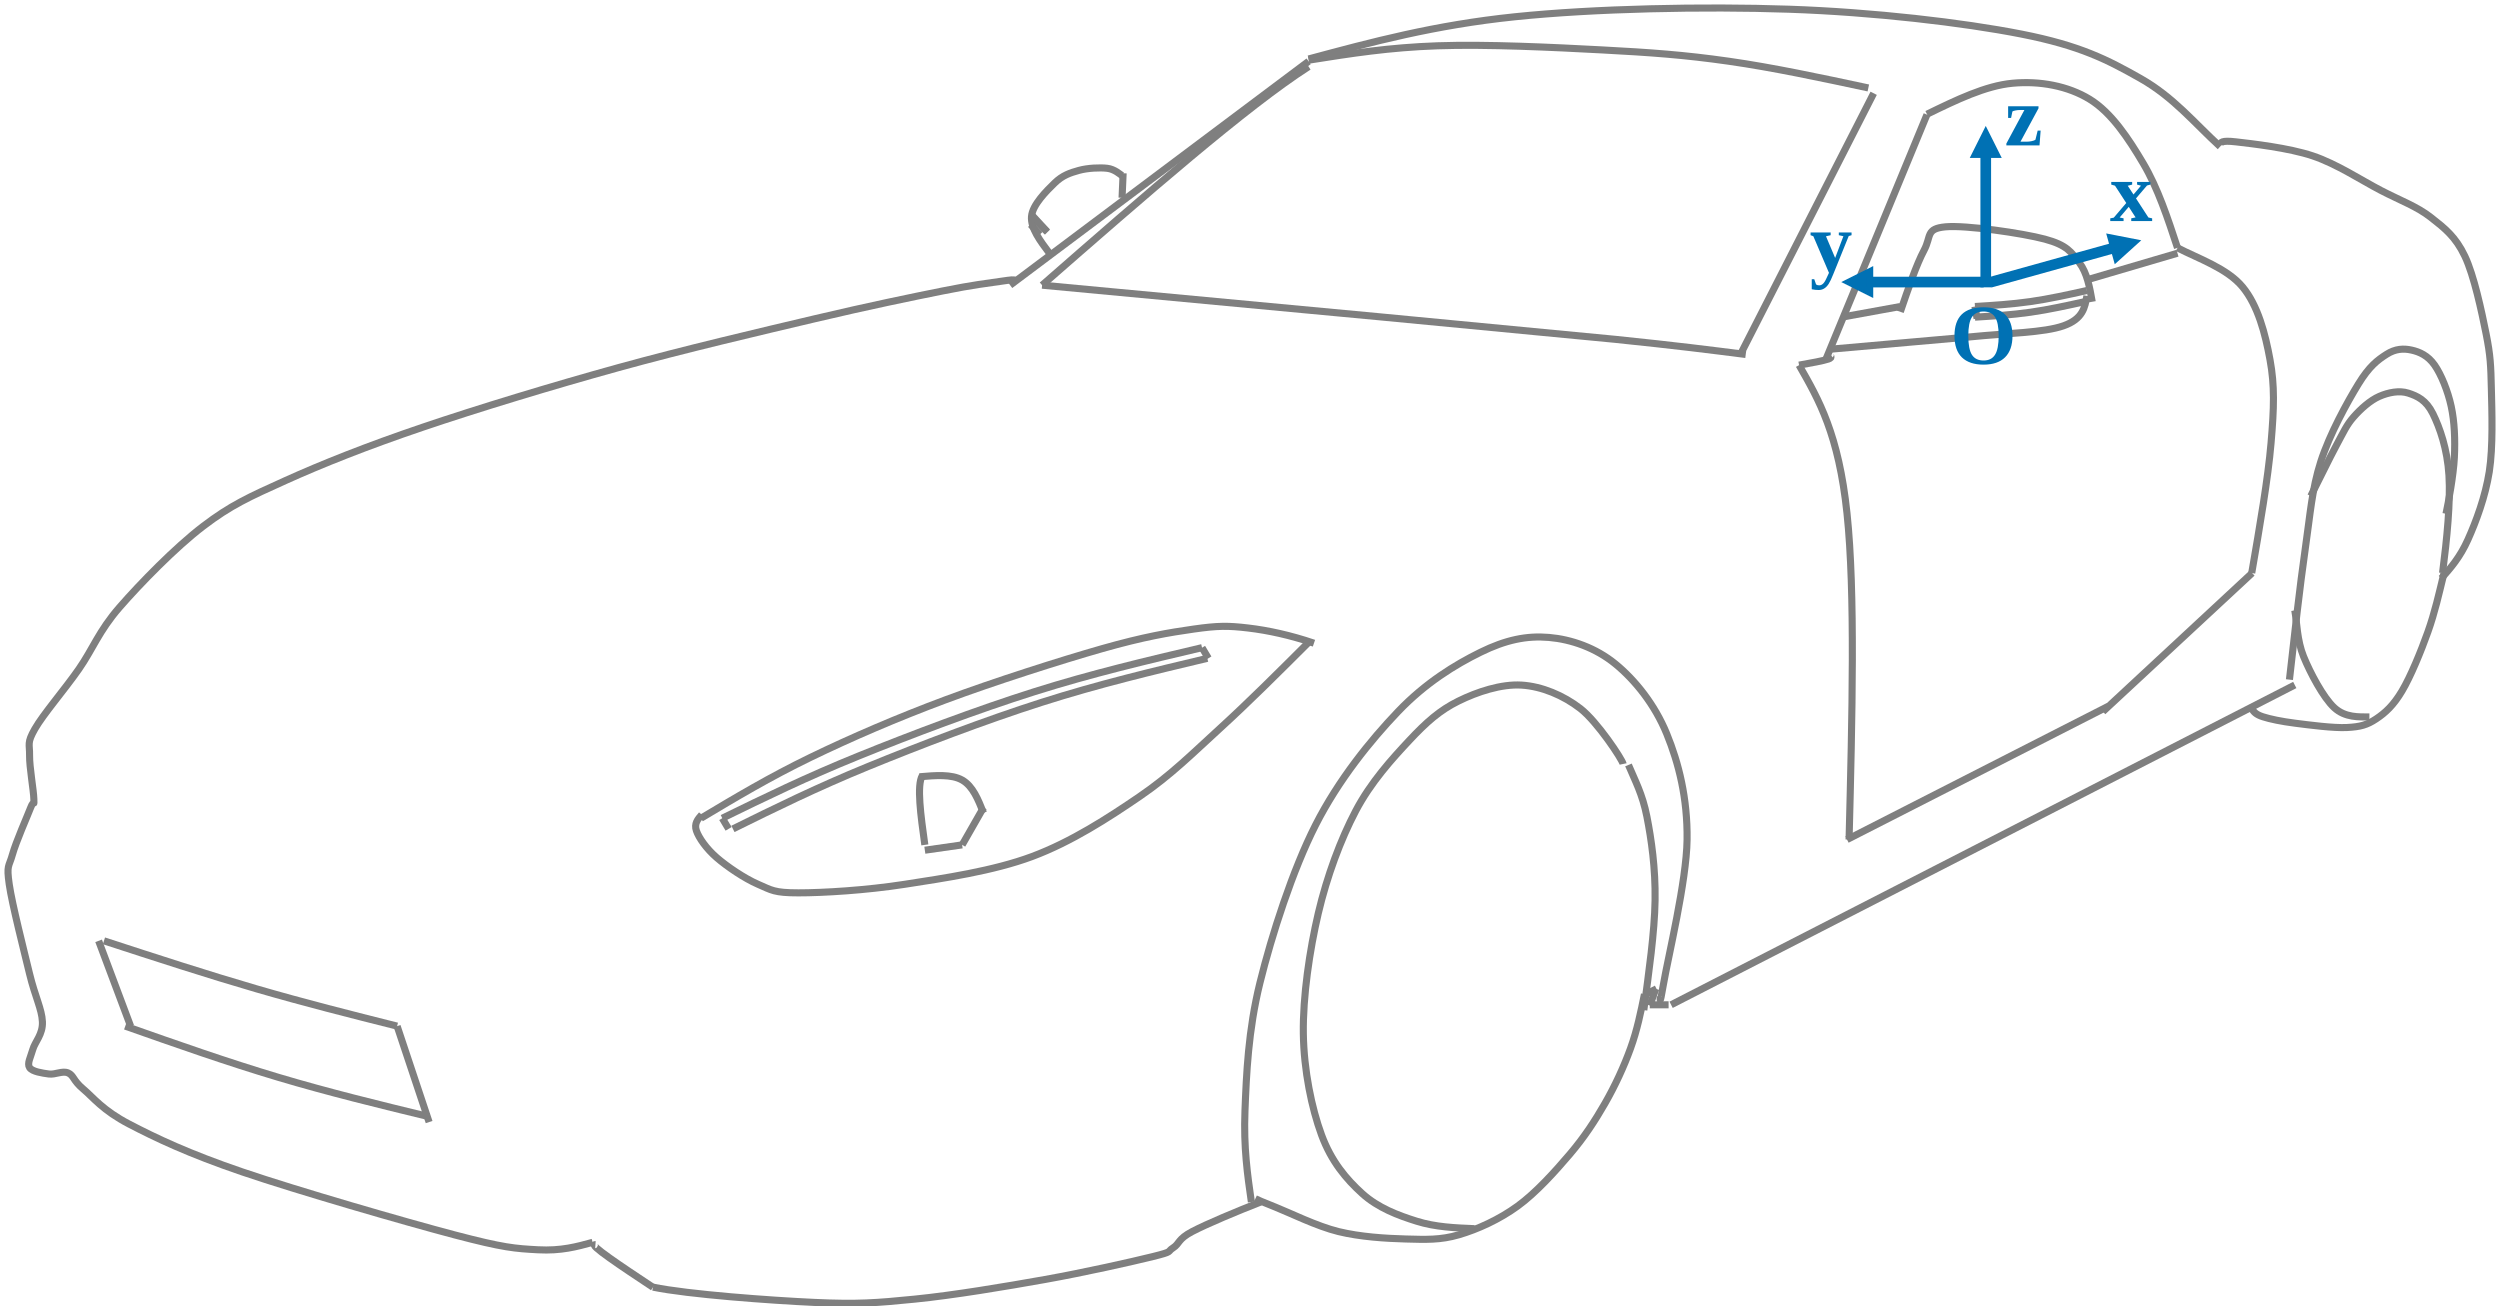
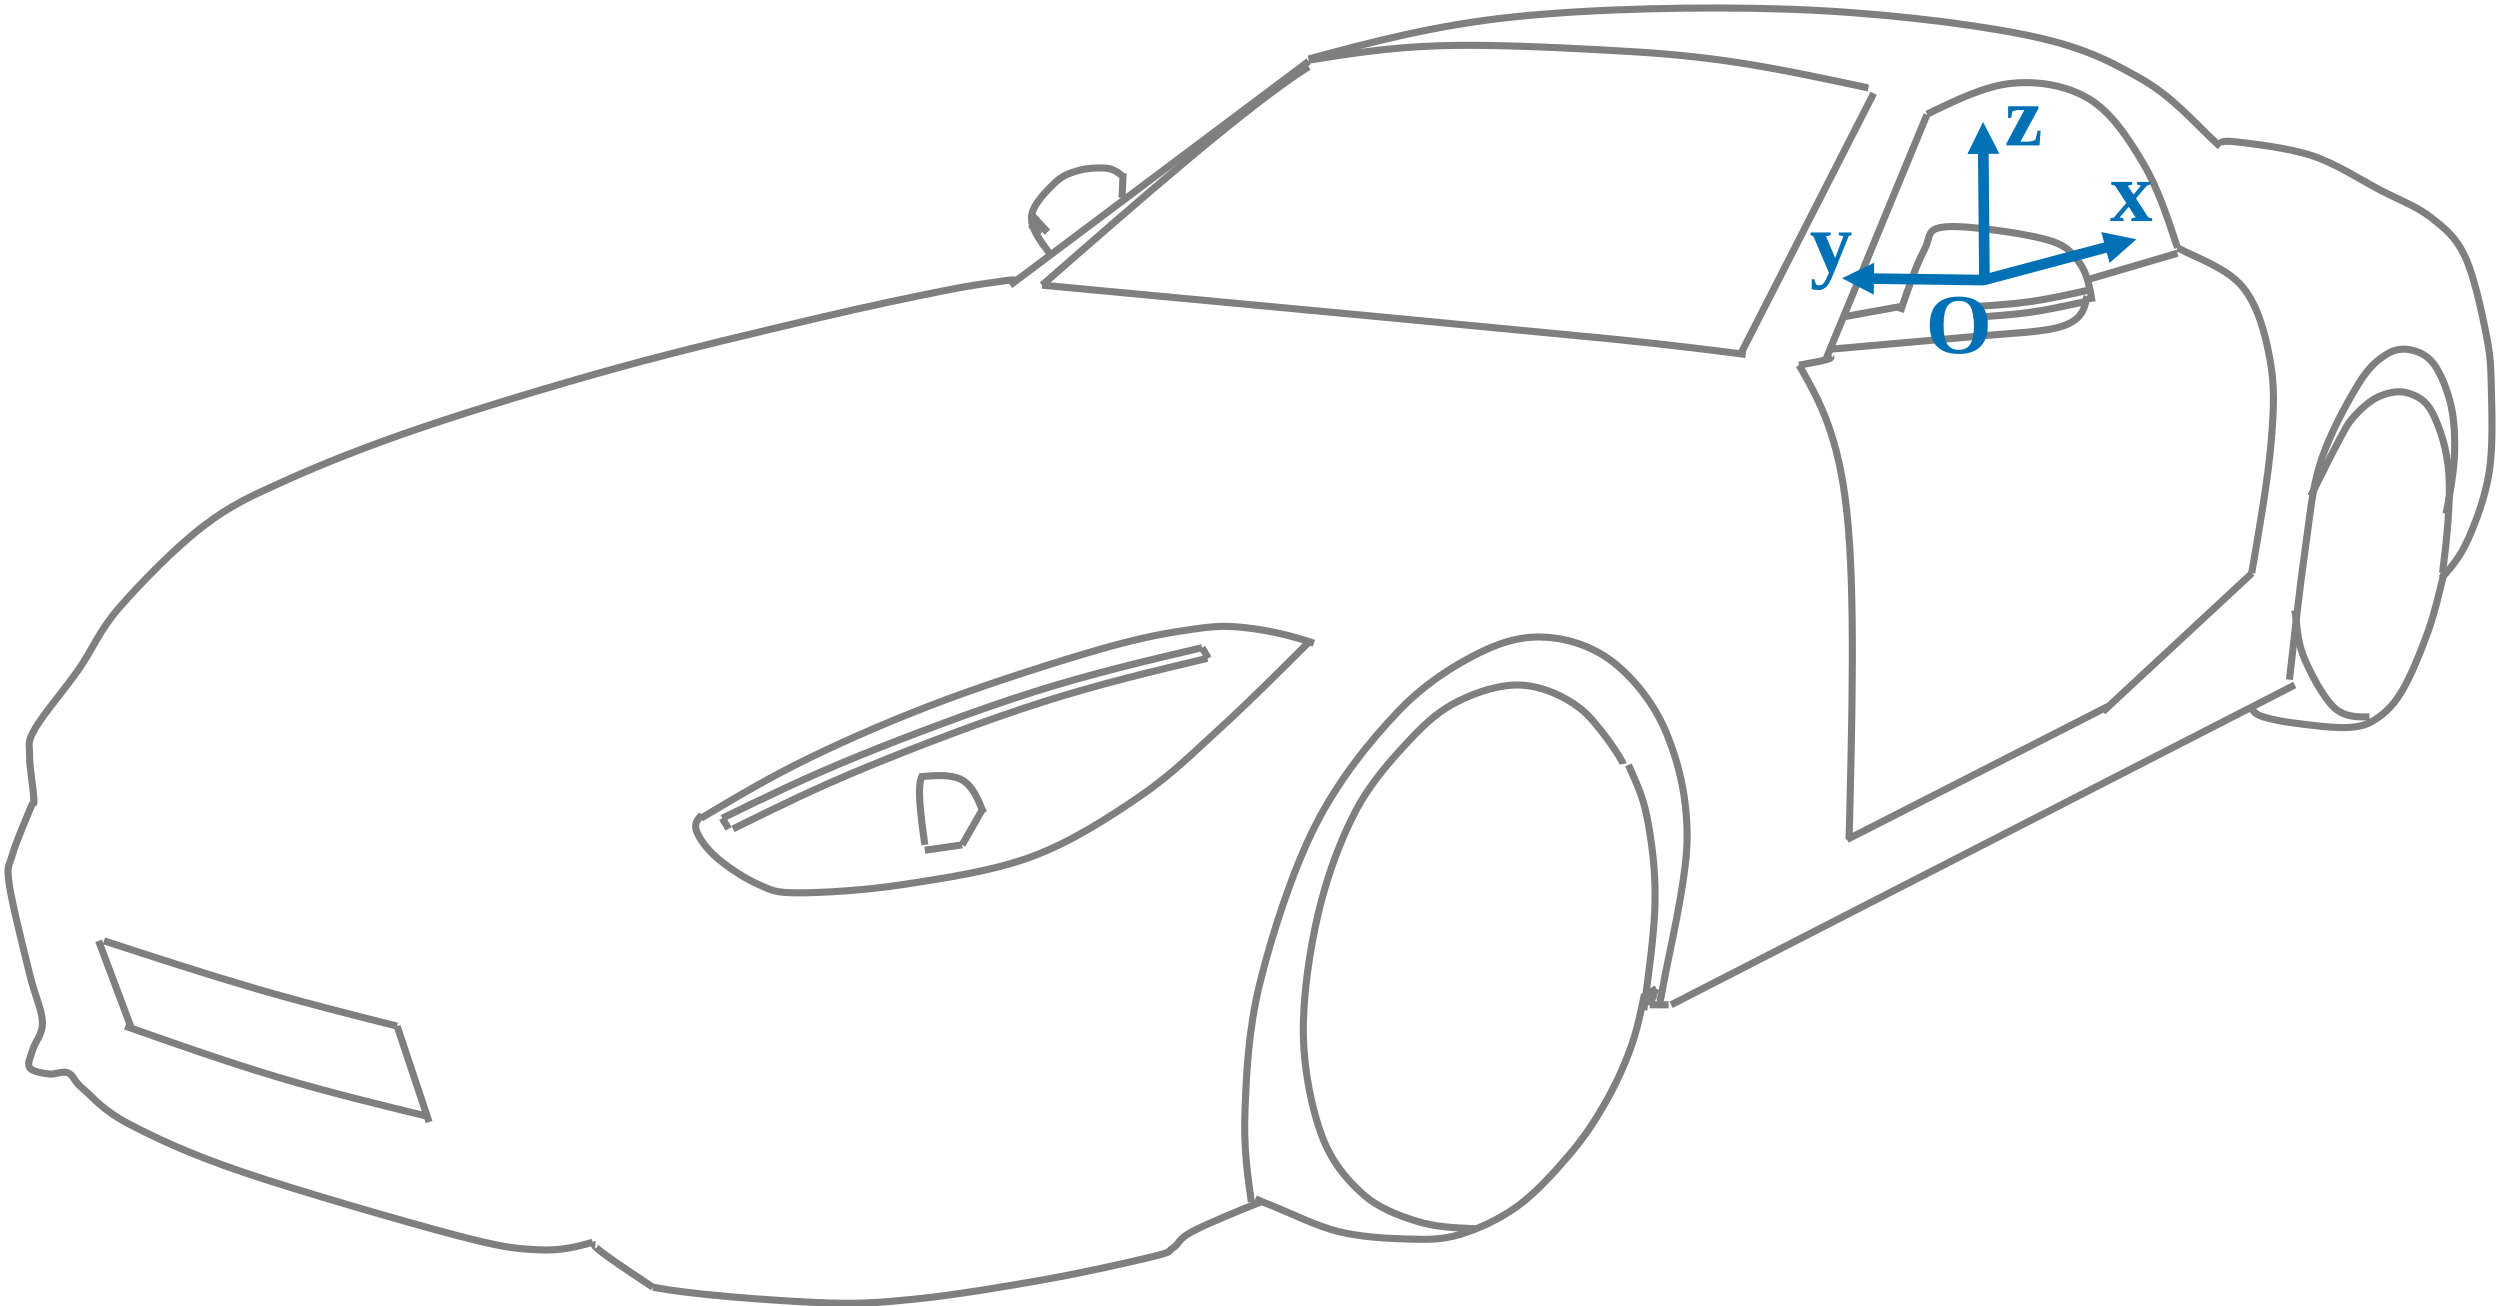
<svg xmlns="http://www.w3.org/2000/svg" width="100%" height="100%" viewBox="0 0 469 245" version="1.1" xml:space="preserve" style="fill-rule:evenodd;clip-rule:evenodd;stroke-miterlimit:8;">
  <g transform="matrix(1,0,0,1,-540,-350)">
    <path d="M651.178,583.061C648.216,583.877 645.253,584.693 640.936,584.46C636.618,584.227 634.51,584.093 625.272,581.662C616.035,579.23 595.685,573.334 585.511,569.87C575.336,566.405 569.211,563.474 564.224,560.876C559.237,558.277 557.497,555.879 555.589,554.28C553.681,552.681 553.849,551.749 552.778,551.282C551.706,550.816 550.368,551.649 549.163,551.482C547.958,551.316 546.05,551.049 545.548,550.283C545.046,549.517 545.749,548.318 546.151,546.885C546.552,545.453 548.058,544.054 547.958,541.689C547.858,539.324 546.586,536.992 545.548,532.695C544.511,528.398 542.268,519.637 541.733,515.906C541.197,512.175 541.666,512.708 542.335,510.31C543.004,507.912 545.08,503.248 545.749,501.516C546.418,499.784 546.385,501.549 546.351,499.917C546.318,498.285 545.515,493.921 545.548,491.723C545.582,489.524 545.013,489.424 546.552,486.726C548.092,484.028 552.142,479.331 554.786,475.534C557.43,471.736 558.534,468.405 562.417,463.942C566.299,459.478 572.893,452.716 578.08,448.752C583.268,444.788 586.682,443.256 593.543,440.158C600.404,437.06 608.839,433.695 619.248,430.165C629.657,426.634 643.714,422.37 655.997,418.972C668.28,415.574 682.806,412.177 692.947,409.778C703.089,407.38 711.054,405.748 716.845,404.582C722.635,403.416 725.413,403.116 727.689,402.783C729.965,402.45 730.065,402.45 730.5,402.583" style="fill:none;stroke:rgb(127,127,127);stroke-width:1.33px;" />
    <path d="M776.5,575.5C772.126,577.206 766.416,579.594 763.678,581.027C760.939,582.46 761.307,583.313 760.071,584.097C758.836,584.882 760.272,584.745 756.265,585.735C752.258,586.724 743.476,588.703 736.029,590.033C728.583,591.364 718.799,593.001 711.586,593.718C704.374,594.434 700.934,594.707 692.753,594.332C684.572,593.957 669.078,592.831 662.5,591.466" style="fill:none;stroke:rgb(127,127,127);stroke-width:1.33px;" />
    <path d="M662.5,591.5C656.401,587.448 650.303,583.397 651.703,583.502" style="fill:none;stroke:rgb(127,127,127);stroke-width:1.33px;" />
    <path d="M848.5,536.5C847.817,539.864 847.133,543.228 845.9,546.641C844.667,550.055 843,553.667 841.1,556.981C839.2,560.295 837.233,563.311 834.5,566.526C831.767,569.74 828.167,573.751 824.7,576.269C821.233,578.788 817.2,580.611 813.7,581.638C810.2,582.666 807.467,582.533 803.7,582.434C799.933,582.334 795.167,582.036 791.1,581.042C787.033,580.047 781.9,577.495 779.3,576.468C776.7,575.441 776.1,575.159 775.5,574.877" style="fill:none;stroke:rgb(127,127,127);stroke-width:1.33px;" />
    <path d="M853.5,538.5L970.5,478.5" style="fill:none;stroke:rgb(127,127,127);stroke-width:1.33px;" />
    <g transform="matrix(1,0,0,-1,848.5,536.64)">
      <path d="M0,0L2.26,1.14" style="fill:none;stroke:rgb(127,127,127);stroke-width:1.33px;" />
    </g>
    <g transform="matrix(-1,-8.74228e-08,-8.74228e-08,1,853.03,538.5)">
      <path d="M0,0L3.53,0" style="fill:none;stroke:rgb(127,127,127);stroke-width:1.33px;" />
    </g>
    <g transform="matrix(1,0,0,-1,849.5,538.64)">
      <path d="M0,0L1.13,3.14" style="fill:none;stroke:rgb(127,127,127);stroke-width:1.33px;" />
    </g>
    <path d="M998.5,457.5C997.556,461.374 996.781,464.879 995.466,468.569C994.152,472.259 992.23,476.921 990.612,479.638C988.994,482.355 987.478,483.73 985.758,484.871C984.039,486.011 982.826,486.347 980.298,486.481C977.77,486.615 973.219,486.011 970.59,485.676C967.961,485.34 965.871,484.904 964.523,484.468C963.174,484.032 962.837,483.546 962.5,483.06" style="fill:none;stroke:rgb(127,127,127);stroke-width:1.33px;" />
    <path d="M998.006,458.5C999.752,456.529 1001.5,454.557 1002.99,451.221C1004.49,447.885 1006.25,443.201 1006.99,438.483C1007.72,433.766 1007.48,427.228 1007.38,422.915C1007.28,418.602 1007.22,416.748 1006.39,412.603C1005.56,408.459 1004.13,401.685 1002.4,398.046C1000.67,394.407 998.638,392.823 996.01,390.767C993.383,388.712 990.323,387.633 986.632,385.712C982.94,383.792 978.384,380.759 973.861,379.242C969.338,377.726 962.387,376.951 959.493,376.614C956.6,376.277 956.55,376.749 956.5,377.221" style="fill:none;stroke:rgb(127,127,127);stroke-width:1.33px;" />
    <path d="M736.869,397.5C735.108,395.157 733.346,392.814 733.511,390.618C733.675,388.423 736.375,385.769 737.857,384.327C739.338,382.885 740.754,382.426 742.401,381.967C744.047,381.509 746.384,381.41 747.734,381.574C749.084,381.738 750.105,382.688 750.5,382.95" style="fill:none;stroke:rgb(127,127,127);stroke-width:1.33px;" />
    <path d="M816.61,580.5C812.948,580.35 809.286,580.2 805.774,579.1C802.263,578.001 798.518,576.601 795.541,573.902C792.565,571.202 789.756,567.903 787.917,562.904C786.077,557.905 784.606,550.84 784.506,543.909C784.405,536.977 785.676,528.279 787.315,521.314C788.953,514.349 791.495,507.517 794.337,502.118C797.18,496.72 801.16,492.354 804.37,488.922C807.58,485.489 810.088,483.256 813.6,481.523C817.111,479.79 821.626,478.291 825.438,478.524C829.251,478.757 833.297,480.457 836.474,482.923C839.651,485.389 844.316,492.437 844.5,493.321" style="fill:none;stroke:rgb(127,127,127);stroke-width:1.33px;" />
    <path d="M848.38,539.5C849.324,532.304 850.396,524.974 850.492,518.921C850.588,512.868 849.788,507.421 848.956,503.184C848.124,498.947 846.716,496.409 845.5,493.5" style="fill:none;stroke:rgb(127,127,127);stroke-width:1.33px;" />
    <path d="M774.761,575.5C774.025,570.383 773.289,565.266 773.556,558.41C773.824,551.554 774.159,543.307 776.368,534.365C778.577,525.423 782.493,513.235 786.811,504.756C791.128,496.277 797.119,488.891 802.274,483.493C807.428,478.094 813.018,474.683 817.737,472.365C822.456,470.046 826.372,469.218 830.59,469.582C834.807,469.947 839.359,471.537 843.041,474.55C846.722,477.564 850.438,482.168 852.68,487.666C854.923,493.164 856.596,499.722 856.496,507.538C856.396,515.354 852.915,529.662 852.078,534.564C851.241,539.466 851.475,536.948 851.475,536.948" style="fill:none;stroke:rgb(127,127,127);stroke-width:1.33px;" />
    <path d="M984.5,484.5C982.544,484.484 979.971,484.66 977.912,482.769C975.853,480.878 973.382,476.199 972.147,473.154C970.912,470.109 970.912,466.744 970.5,464.5" style="fill:none;stroke:rgb(127,127,127);stroke-width:1.33px;" />
    <path d="M969.5,477.5C970.479,468.742 971.458,459.984 972.437,453.17C973.416,446.356 973.71,441.802 975.374,436.617C977.038,431.432 980.367,425.416 982.423,422.059C984.479,418.702 986.045,417.539 987.709,416.475C989.373,415.411 990.907,415.345 992.408,415.677C993.909,416.01 995.476,416.708 996.716,418.469C997.956,420.231 999.228,423.355 999.848,426.247C1000.47,429.139 1000.6,432.463 1000.44,435.82C1000.27,439.177 999.343,444.179 998.869,446.389" style="fill:none;stroke:rgb(127,127,127);stroke-width:1.33px;" />
    <path d="M998.221,457.5C999.058,450.96 999.728,444.183 999.427,439.201C999.125,434.22 997.685,430.188 996.412,427.612C995.139,425.037 993.464,424.291 991.789,423.749C990.115,423.207 988.071,423.614 986.363,424.359C984.655,425.105 982.879,426.697 981.539,428.222C980.199,429.747 979.664,431.035 978.324,433.508C976.984,435.982 974.639,440.845 973.5,443.064" style="fill:none;stroke:rgb(127,127,127);stroke-width:1.33px;" />
    <path d="M886.5,507.5L935.5,482.5" style="fill:none;stroke:rgb(127,127,127);stroke-width:1.33px;" />
    <path d="M934.5,483.5L962.5,457.5" style="fill:none;stroke:rgb(127,127,127);stroke-width:1.33px;" />
    <path d="M962.423,457.5C963.949,448.654 965.475,439.807 966.047,433.14C966.619,426.472 966.746,422.379 965.856,417.494C964.966,412.608 963.599,407.327 960.707,403.828C957.814,400.329 952.362,398.497 948.5,396.5" style="fill:none;stroke:rgb(127,127,127);stroke-width:1.33px;" />
    <path d="M948.5,396.5C946.659,390.901 944.818,385.302 942.073,380.656C939.328,376.01 936.114,371.129 932.03,368.622C927.946,366.115 922.657,365.146 917.568,365.614C912.48,366.082 906.99,368.756 901.5,371.43" style="fill:none;stroke:rgb(127,127,127);stroke-width:1.33px;" />
    <path d="M882.5,417.5L901.5,371.5" style="fill:none;stroke:rgb(127,127,127);stroke-width:1.33px;" />
    <path d="M883.5,415.5L909.5,413.208C916.767,412.479 923.433,412.41 927.1,411.125C930.767,409.84 931.133,407.67 931.5,405.5" style="fill:none;stroke:rgb(127,127,127);stroke-width:1.33px;" />
    <path d="M896.5,408.5C898.017,404.058 899.534,399.616 900.95,396.958C902.365,394.299 901.219,392.9 904.994,392.551C908.77,392.201 919.421,393.74 923.601,394.859C927.781,395.978 928.59,397.307 930.073,399.266C931.556,401.225 932.028,403.918 932.5,406.611" style="fill:none;stroke:rgb(127,127,127);stroke-width:1.33px;" />
    <path d="M931.5,402.5L948.5,397.5" style="fill:none;stroke:rgb(127,127,127);stroke-width:1.33px;" />
    <path d="M735.5,403.5C754.7,386.717 773.9,369.933 785.5,362.5" style="fill:none;stroke:rgb(127,127,127);stroke-width:1.33px;" />
    <path d="M785.5,361.291C793.517,360.021 800.533,358.911 809.7,358.59C818.867,358.268 831.4,358.879 840.5,359.361C849.6,359.844 855.967,360.294 864.3,361.484C872.633,362.673 881.567,364.587 890.5,366.5" style="fill:none;stroke:rgb(127,127,127);stroke-width:1.33px;" />
    <path d="M866.5,416.5L891.5,367.5" style="fill:none;stroke:rgb(127,127,127);stroke-width:1.33px;" />
    <path d="M729.5,403.5L785.5,361.5" style="fill:none;stroke:rgb(127,127,127);stroke-width:1.33px;" />
    <path d="M956.5,377.5C951.634,373.052 947.764,368.233 941.552,364.715C935.341,361.198 930.226,358.56 919.231,356.395C908.236,354.23 891.428,352.269 875.584,351.727C859.74,351.186 839.178,351.592 824.164,353.148C809.15,354.704 797.325,357.883 785.5,361.062" style="fill:none;stroke:rgb(127,127,127);stroke-width:1.33px;" />
    <g transform="matrix(-1,-8.74228e-08,-8.74228e-08,1,750.7,382.5)">
      <path d="M0,0L0.2,4.6" style="fill:none;stroke:rgb(127,127,127);stroke-width:1.33px;" />
    </g>
    <path d="M910.5,407.5C913.95,407.288 917.4,407.077 920.9,406.577C924.4,406.077 927.95,405.289 931.5,404.5" style="fill:none;stroke:rgb(127,127,127);stroke-width:1.33px;" />
    <path d="M910.5,409.5C913.95,409.288 917.4,409.077 920.9,408.577C924.4,408.077 927.95,407.289 931.5,406.5" style="fill:none;stroke:rgb(127,127,127);stroke-width:1.33px;" />
    <path d="M736.436,393.455L733.563,390.335" style="fill:none;stroke:rgb(127,127,127);stroke-width:1.33px;" />
    <path d="M733.5,390.5L736.5,393.554" style="fill:none;stroke:rgb(127,127,127);stroke-width:1.33px;" />
    <path d="M671.5,503.5C677.956,499.642 684.411,495.784 692.064,492.079C699.718,488.374 708.303,484.669 717.42,481.27C726.538,477.871 739.016,473.894 746.769,471.685C754.522,469.475 759.38,468.659 763.939,468.014C768.498,467.368 770.362,467.368 774.122,467.81C777.882,468.251 782.108,469.169 786.5,470.665" style="fill:none;stroke:rgb(127,127,127);stroke-width:1.33px;" />
    <path d="M785.5,470.5C779.867,476.124 774.234,481.748 768.95,486.568C763.666,491.389 759.678,495.406 753.796,499.423C747.913,503.44 741.001,507.926 733.656,510.671C726.312,513.416 717.04,514.755 709.728,515.893C702.417,517.031 694.375,517.5 689.788,517.5C685.202,517.5 684.77,516.998 682.211,515.893C679.652,514.789 676.362,512.546 674.435,510.872C672.507,509.198 671.111,507.19 670.646,505.85C670.181,504.511 670.912,503.674 671.643,502.838" style="fill:none;stroke:rgb(127,127,127);stroke-width:1.33px;" />
    <path d="M886.887,507.5C887.474,484.31 888.061,461.121 886.496,446.287C884.932,431.454 881.216,424.977 877.5,418.5" style="fill:none;stroke:rgb(127,127,127);stroke-width:1.33px;" />
    <path d="M877.5,418.5C879.761,418.095 882.023,417.691 883.009,417.357C883.995,417.024 883.145,416.691 883.417,416.5" style="fill:none;stroke:rgb(127,127,127);stroke-width:1.33px;" />
    <path d="M885.5,409.5L896.5,407.5" style="fill:none;stroke:rgb(127,127,127);stroke-width:1.33px;" />
    <path d="M735.5,403.5L798.386,409.391L842.989,413.656C854.508,414.841 861.004,415.671 867.5,416.5" style="fill:none;stroke:rgb(127,127,127);stroke-width:1.33px;" />
    <path d="M910.5,407.5L910.9,409.755" style="fill:none;stroke:rgb(127,127,127);stroke-width:1.33px;" />
    <path d="M735.074,393.99L733.351,392.118" style="fill:none;stroke:rgb(127,127,127);stroke-width:1.33px;" />
    <path d="M677.5,505.5C685.315,501.643 693.13,497.785 702.786,493.827C712.443,489.869 724.821,485.139 735.44,481.752C746.059,478.364 756.279,475.932 766.5,473.5" style="fill:none;stroke:rgb(127,127,127);stroke-width:1.33px;" />
    <path d="M675.5,503.5C683.403,499.643 691.305,495.785 701.071,491.827C710.836,487.869 723.352,483.139 734.091,479.752C744.829,476.364 755.164,473.932 765.5,471.5" style="fill:none;stroke:rgb(127,127,127);stroke-width:1.33px;" />
    <path d="M766.688,473.491L765.5,471.5" style="fill:none;stroke:rgb(127,127,127);stroke-width:1.33px;" />
    <path d="M676.688,505.491L675.5,503.5" style="fill:none;stroke:rgb(127,127,127);stroke-width:1.33px;" />
    <path d="M713.5,508.5C712.728,502.922 711.956,497.343 713.025,495.5" style="fill:none;stroke:rgb(127,127,127);stroke-width:1.33px;" />
    <path d="M713.5,509.5L720.5,508.5" style="fill:none;stroke:rgb(127,127,127);stroke-width:1.33px;" />
    <path d="M720.5,508.5L724.5,501.5" style="fill:none;stroke:rgb(127,127,127);stroke-width:1.33px;" />
    <path d="M724.5,502.5C723.5,499.984 722.5,497.467 720.5,496.337C718.5,495.207 715.5,495.464 712.5,495.721" style="fill:none;stroke:rgb(127,127,127);stroke-width:1.33px;" />
    <path d="M620.5,560.5L614.5,542.5" style="fill:none;stroke:rgb(127,127,127);stroke-width:1.33px;" />
    <path d="M564.5,542.5L558.5,526.5" style="fill:none;stroke:rgb(127,127,127);stroke-width:1.33px;" />
    <path d="M559.5,526.5C569.217,529.667 578.933,532.833 588.1,535.5C597.267,538.167 605.883,540.333 614.5,542.5" style="fill:none;stroke:rgb(127,127,127);stroke-width:1.33px;" />
    <path d="M563.5,542.5C573.1,545.883 582.701,549.267 592.201,552.1C601.701,554.933 611.1,557.217 620.5,559.5" style="fill:none;stroke:rgb(127,127,127);stroke-width:1.33px;" />
    <g id="Coordinate-system" transform="matrix(1,0,0,1,81.6422,54.0131)">
-       <g id="double-arrow-blue" transform="matrix(3.08127e-17,-0.0509996,1,-4.58879e-17,354.005,370.548)">
-         <g transform="matrix(-8.9977e-16,1,-19.608,6.04175e-16,1462,104.352)">
-           <path d="M369.528,29.625L372.528,23.625L375.528,29.625L369.528,29.625Z" style="fill:rgb(0,113,180);" />
-           <path d="M372.528,53.91L372.528,28.425" style="fill:none;stroke:rgb(0,113,180);stroke-width:2px;stroke-linejoin:round;stroke-miterlimit:1.5;" />
-         </g>
-       </g>
-       <g id="double-arrow-blue1" transform="matrix(0.0479239,-0.0174429,0.34202,0.939693,649.095,-92.072)">
-         <g transform="matrix(18.4255,0.34202,-6.70633,0.939693,-6116.87,299.42)">
-           <path d="M395.119,43.794L401.704,45.076L396.728,49.574L395.119,43.794Z" style="fill:rgb(0,113,180);" />
-           <path d="M373.298,52.98C373.298,52.98 389.031,48.602 397.08,46.363" style="fill:none;stroke:rgb(0,113,180);stroke-width:2px;stroke-linejoin:round;stroke-miterlimit:1.5;" />
-         </g>
-       </g>
-       <g id="double-arrow-blue2" transform="matrix(-0.050891,0.00332617,-0.0652195,-0.997871,882.257,823.414)">
-         <g transform="matrix(-19.5663,-0.0652195,1.27882,-0.997871,7619.63,553.95)">
-           <path d="M351.416,55.912L345.416,52.912L351.416,49.912L351.416,55.912Z" style="fill:rgb(0,113,180);" />
-           <path d="M372.134,52.912L350.216,52.912" style="fill:none;stroke:rgb(0,113,180);stroke-width:2px;stroke-linejoin:round;stroke-miterlimit:1.5;" />
-         </g>
-       </g>
      <g transform="matrix(1,0,0,1,854.179,337.462)">
-         <g transform="matrix(16,0,0,16,8,0)">
-                 </g>
        <text x="0px" y="0px" style="font-family:'TimesNewRomanPS-BoldMT', 'Times New Roman';font-weight:700;font-size:16px;fill:rgb(0,113,180);">x</text>
      </g>
      <g transform="matrix(1.11514,0,0,1.11514,834.438,323.264)">
-         <g transform="matrix(14.348,0,0,14.348,6.36831,0)">
-                 </g>
        <text x="0px" y="0px" style="font-family:'TimesNewRomanPS-BoldMT', 'Times New Roman';font-weight:700;font-size:14.348px;fill:rgb(0,113,180);">z</text>
      </g>
      <g transform="matrix(1,0,0,1,797.866,346.94)">
-         <g transform="matrix(16,0,0,16,8,0)">
-                 </g>
        <text x="0px" y="0px" style="font-family:'TimesNewRomanPS-BoldMT', 'Times New Roman';font-weight:700;font-size:16px;fill:rgb(0,113,180);">y</text>
      </g>
-       <g transform="matrix(1.12889,0,0,1.12889,824.242,364.234)">
+       <g transform="matrix(1.12889,0,0,1.12889,819.608,362.234)">
        <text x="0px" y="0px" style="font-family:'TimesNewRomanPS-BoldMT', 'Times New Roman';font-weight:700;font-size:14.173px;fill:rgb(0,113,180);">O</text>
+       </g>
+       <g id="arrow-blue" transform="matrix(-0.843561,0,0,1,1347.04,-157.881)">
+         <g transform="matrix(-1.18545,0,0,1,1053.49,453.867)">
+           <path d="M369.076,28.901L372.024,22.875L375.076,28.849L369.076,28.901Z" style="fill:rgb(0,113,180);" />
+           <path d="M372.284,53.109C372.284,53.109 372.139,36.203 372.065,27.675" style="fill:none;stroke:rgb(0,113,180);stroke-width:2px;stroke-linejoin:round;stroke-miterlimit:1.5;" />
+         </g>
+       </g>
+       <g id="arrow-blue1" transform="matrix(0.218429,0.814791,0.965894,-0.258937,207.241,-18.9824)">
+         <g transform="matrix(0.306957,0.965894,1.14502,-0.258937,437.728,160.995)">
+           <path d="M351.512,55.276L345.552,52.198L351.59,49.276L351.512,55.276Z" style="fill:rgb(0,113,180);" />
+           <path d="M372.284,52.545C372.284,52.545 358.045,52.36 350.351,52.261" style="fill:none;stroke:rgb(0,113,180);stroke-width:2px;stroke-linejoin:round;stroke-miterlimit:1.5;" />
+         </g>
+       </g>
+       <g id="arrow-blue2" transform="matrix(-0.811249,-0.151289,-0.162411,0.982027,1410.28,-56.5338)">
+         <g transform="matrix(-1.19579,-0.18422,-0.197763,0.987835,1068.59,523.597)">
+           <path d="M394.218,43.54L400.787,44.895L395.761,49.338L394.218,43.54Z" style="fill:rgb(0,113,180);" />
+           <path d="M372.024,52.554C372.024,52.554 388.013,48.296 396.149,46.13" style="fill:none;stroke:rgb(0,113,180);stroke-width:2px;stroke-linejoin:round;stroke-miterlimit:1.5;" />
+         </g>
      </g>
    </g>
  </g>
</svg>
